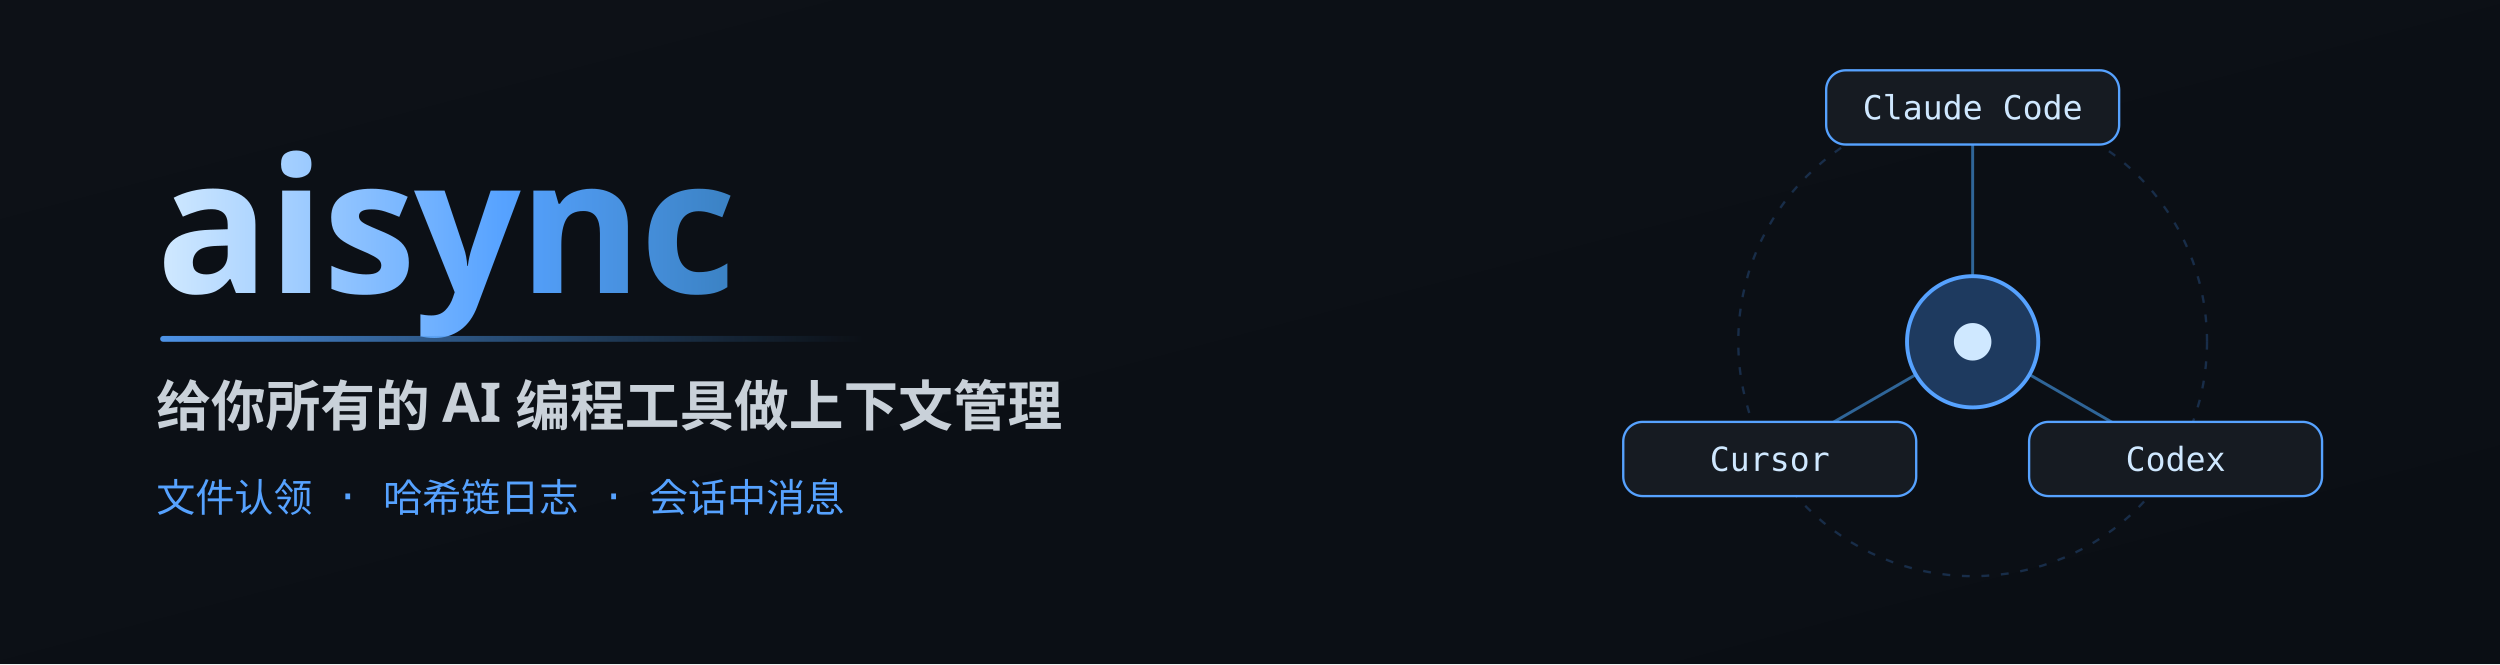
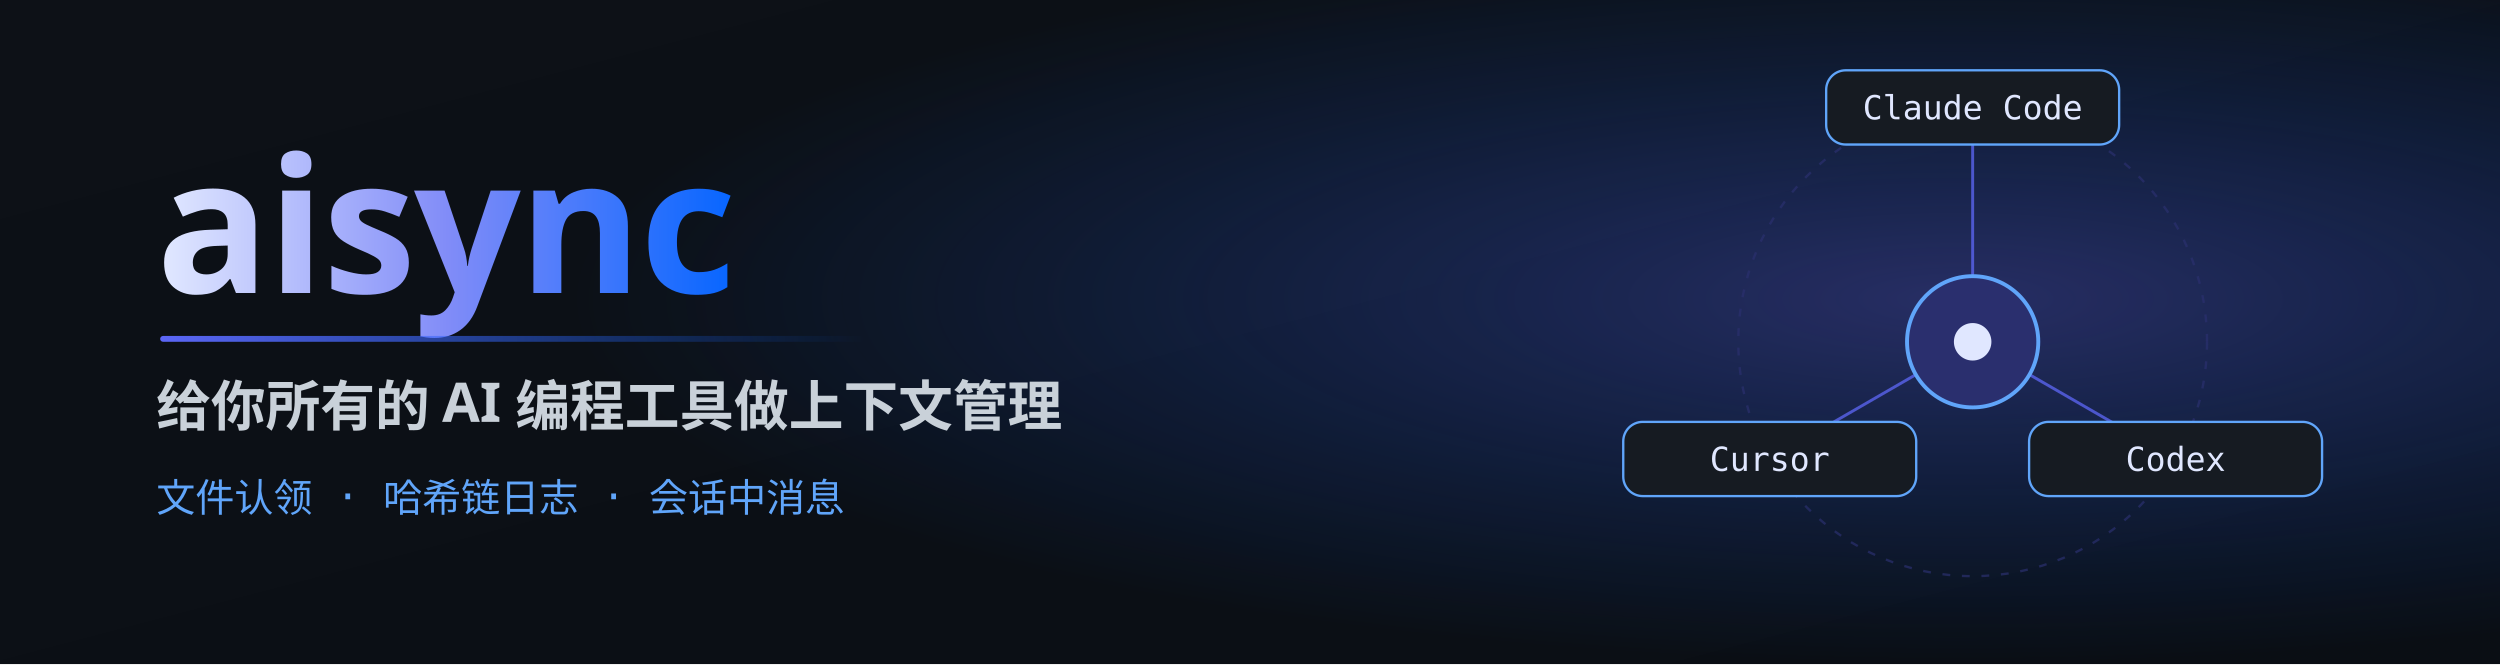
<svg xmlns="http://www.w3.org/2000/svg" width="1280" height="340" viewBox="0 0 1280 340" role="img" aria-label="aisync">
  <defs>
    <linearGradient id="bg" x1="0" y1="0" x2="1" y2="1">
      <stop offset="0" stop-color="#0d1117" />
      <stop offset="1" stop-color="#0a0e14" />
    </linearGradient>
    <linearGradient id="word" x1="0" y1="0" x2="1" y2="0">
-       <stop offset="0" stop-color="#cfe8ff" />
-       <stop offset="0.6" stop-color="#56a2ff" />
-       <stop offset="1" stop-color="#3b82c4" />
+       <stop offset="0" stop-color="#e0e7ff" />
+       <stop offset="0.5" stop-color="#818cf8" />
+       <stop offset="1" stop-color="#0866FF" />
    </linearGradient>
+     <radialGradient id="glow" cx="0.78" cy="0.45" r="0.55">
+       <stop offset="0" stop-color="#5D67F7" stop-opacity="0.35" />
+       <stop offset="1" stop-color="#0866FF" stop-opacity="0" />
+     </radialGradient>
    <linearGradient id="rule" x1="0" y1="0" x2="1" y2="0">
-       <stop offset="0" stop-color="#56a2ff" stop-opacity="0.9" />
-       <stop offset="1" stop-color="#3b82c4" stop-opacity="0" />
+       <stop offset="0" stop-color="#5D67F7" stop-opacity="1" />
+       <stop offset="1" stop-color="#0866FF" stop-opacity="0" />
    </linearGradient>
  </defs>
  <rect width="1280" height="340" fill="url(#bg)" />
+   <rect width="1280" height="340" fill="url(#glow)" />
  <text x="80" y="150" font-family="'Segoe UI',system-ui,-apple-system,sans-serif" font-size="96" font-weight="800" fill="url(#word)" letter-spacing="-1">aisync</text>
  <rect x="82" y="172" width="360" height="3" rx="1.5" fill="url(#rule)" />
  <text x="80" y="218" font-family="'Segoe UI',system-ui,sans-serif" font-size="28" font-weight="600" fill="#c9d1d9">给你所有的 AI 编程工具做上下文管理</text>
-   <text x="80" y="262" font-family="'SF Mono',ui-monospace,monospace" font-size="20" fill="#56a2ff">文件认领 · 哈希链日志 · 会话中消息</text>
-   <circle cx="1010" cy="175" r="120" fill="none" stroke="#1e3a5f" stroke-width="1.2" stroke-dasharray="4 6" opacity="0.7" />
-   <line x1="1010" y1="175" x2="1010" y2="55" stroke="#3b82c4" stroke-width="1.5" opacity="0.75" />
-   <line x1="1010" y1="175" x2="1113.9" y2="235" stroke="#3b82c4" stroke-width="1.5" opacity="0.75" />
-   <line x1="1010" y1="175" x2="906.1" y2="235" stroke="#3b82c4" stroke-width="1.5" opacity="0.75" />
-   <circle cx="1010" cy="175" r="33.6" fill="#1e3a5f" stroke="#56a2ff" stroke-width="2" />
-   <circle cx="1010" cy="175" r="9.6" fill="#cfe8ff" />
-   <rect x="935" y="36" width="150" height="38" rx="10" fill="#161b22" stroke="#56a2ff" stroke-width="1.2" />
-   <text x="1010" y="61.1" text-anchor="middle" font-family="'SF Mono',ui-monospace,monospace" font-size="17" fill="#cfe8ff">Claude Code</text>
-   <rect x="1038.9" y="216" width="150" height="38" rx="10" fill="#161b22" stroke="#56a2ff" stroke-width="1.2" />
-   <text x="1113.9" y="241.1" text-anchor="middle" font-family="'SF Mono',ui-monospace,monospace" font-size="17" fill="#cfe8ff">Codex</text>
-   <rect x="831.1" y="216" width="150" height="38" rx="10" fill="#161b22" stroke="#56a2ff" stroke-width="1.2" />
-   <text x="906.1" y="241.1" text-anchor="middle" font-family="'SF Mono',ui-monospace,monospace" font-size="17" fill="#cfe8ff">Cursor</text>
+   <text x="80" y="262" font-family="'SF Mono',ui-monospace,monospace" font-size="20" fill="#60a5fa">文件认领 · 哈希链日志 · 会话中消息</text>
+   <circle cx="1010" cy="175" r="120" fill="none" stroke="#2a2f6e" stroke-width="1.2" stroke-dasharray="4 6" opacity="0.7" />
+   <line x1="1010" y1="175" x2="1010" y2="55" stroke="#5D67F7" stroke-width="1.5" opacity="0.75" />
+   <line x1="1010" y1="175" x2="1113.9" y2="235" stroke="#5D67F7" stroke-width="1.5" opacity="0.75" />
+   <line x1="1010" y1="175" x2="906.1" y2="235" stroke="#5D67F7" stroke-width="1.5" opacity="0.75" />
+   <circle cx="1010" cy="175" r="33.6" fill="#2a2f6e" stroke="#60a5fa" stroke-width="2" />
+   <circle cx="1010" cy="175" r="9.6" fill="#e0e7ff" />
+   <rect x="935" y="36" width="150" height="38" rx="10" fill="#161b22" stroke="#60a5fa" stroke-width="1.2" />
+   <text x="1010" y="61.1" text-anchor="middle" font-family="'SF Mono',ui-monospace,monospace" font-size="17" fill="#e0e7ff">Claude Code</text>
+   <rect x="1038.9" y="216" width="150" height="38" rx="10" fill="#161b22" stroke="#60a5fa" stroke-width="1.2" />
+   <text x="1113.9" y="241.1" text-anchor="middle" font-family="'SF Mono',ui-monospace,monospace" font-size="17" fill="#e0e7ff">Codex</text>
+   <rect x="831.1" y="216" width="150" height="38" rx="10" fill="#161b22" stroke="#60a5fa" stroke-width="1.2" />
+   <text x="906.1" y="241.1" text-anchor="middle" font-family="'SF Mono',ui-monospace,monospace" font-size="17" fill="#e0e7ff">Cursor</text>
</svg>
